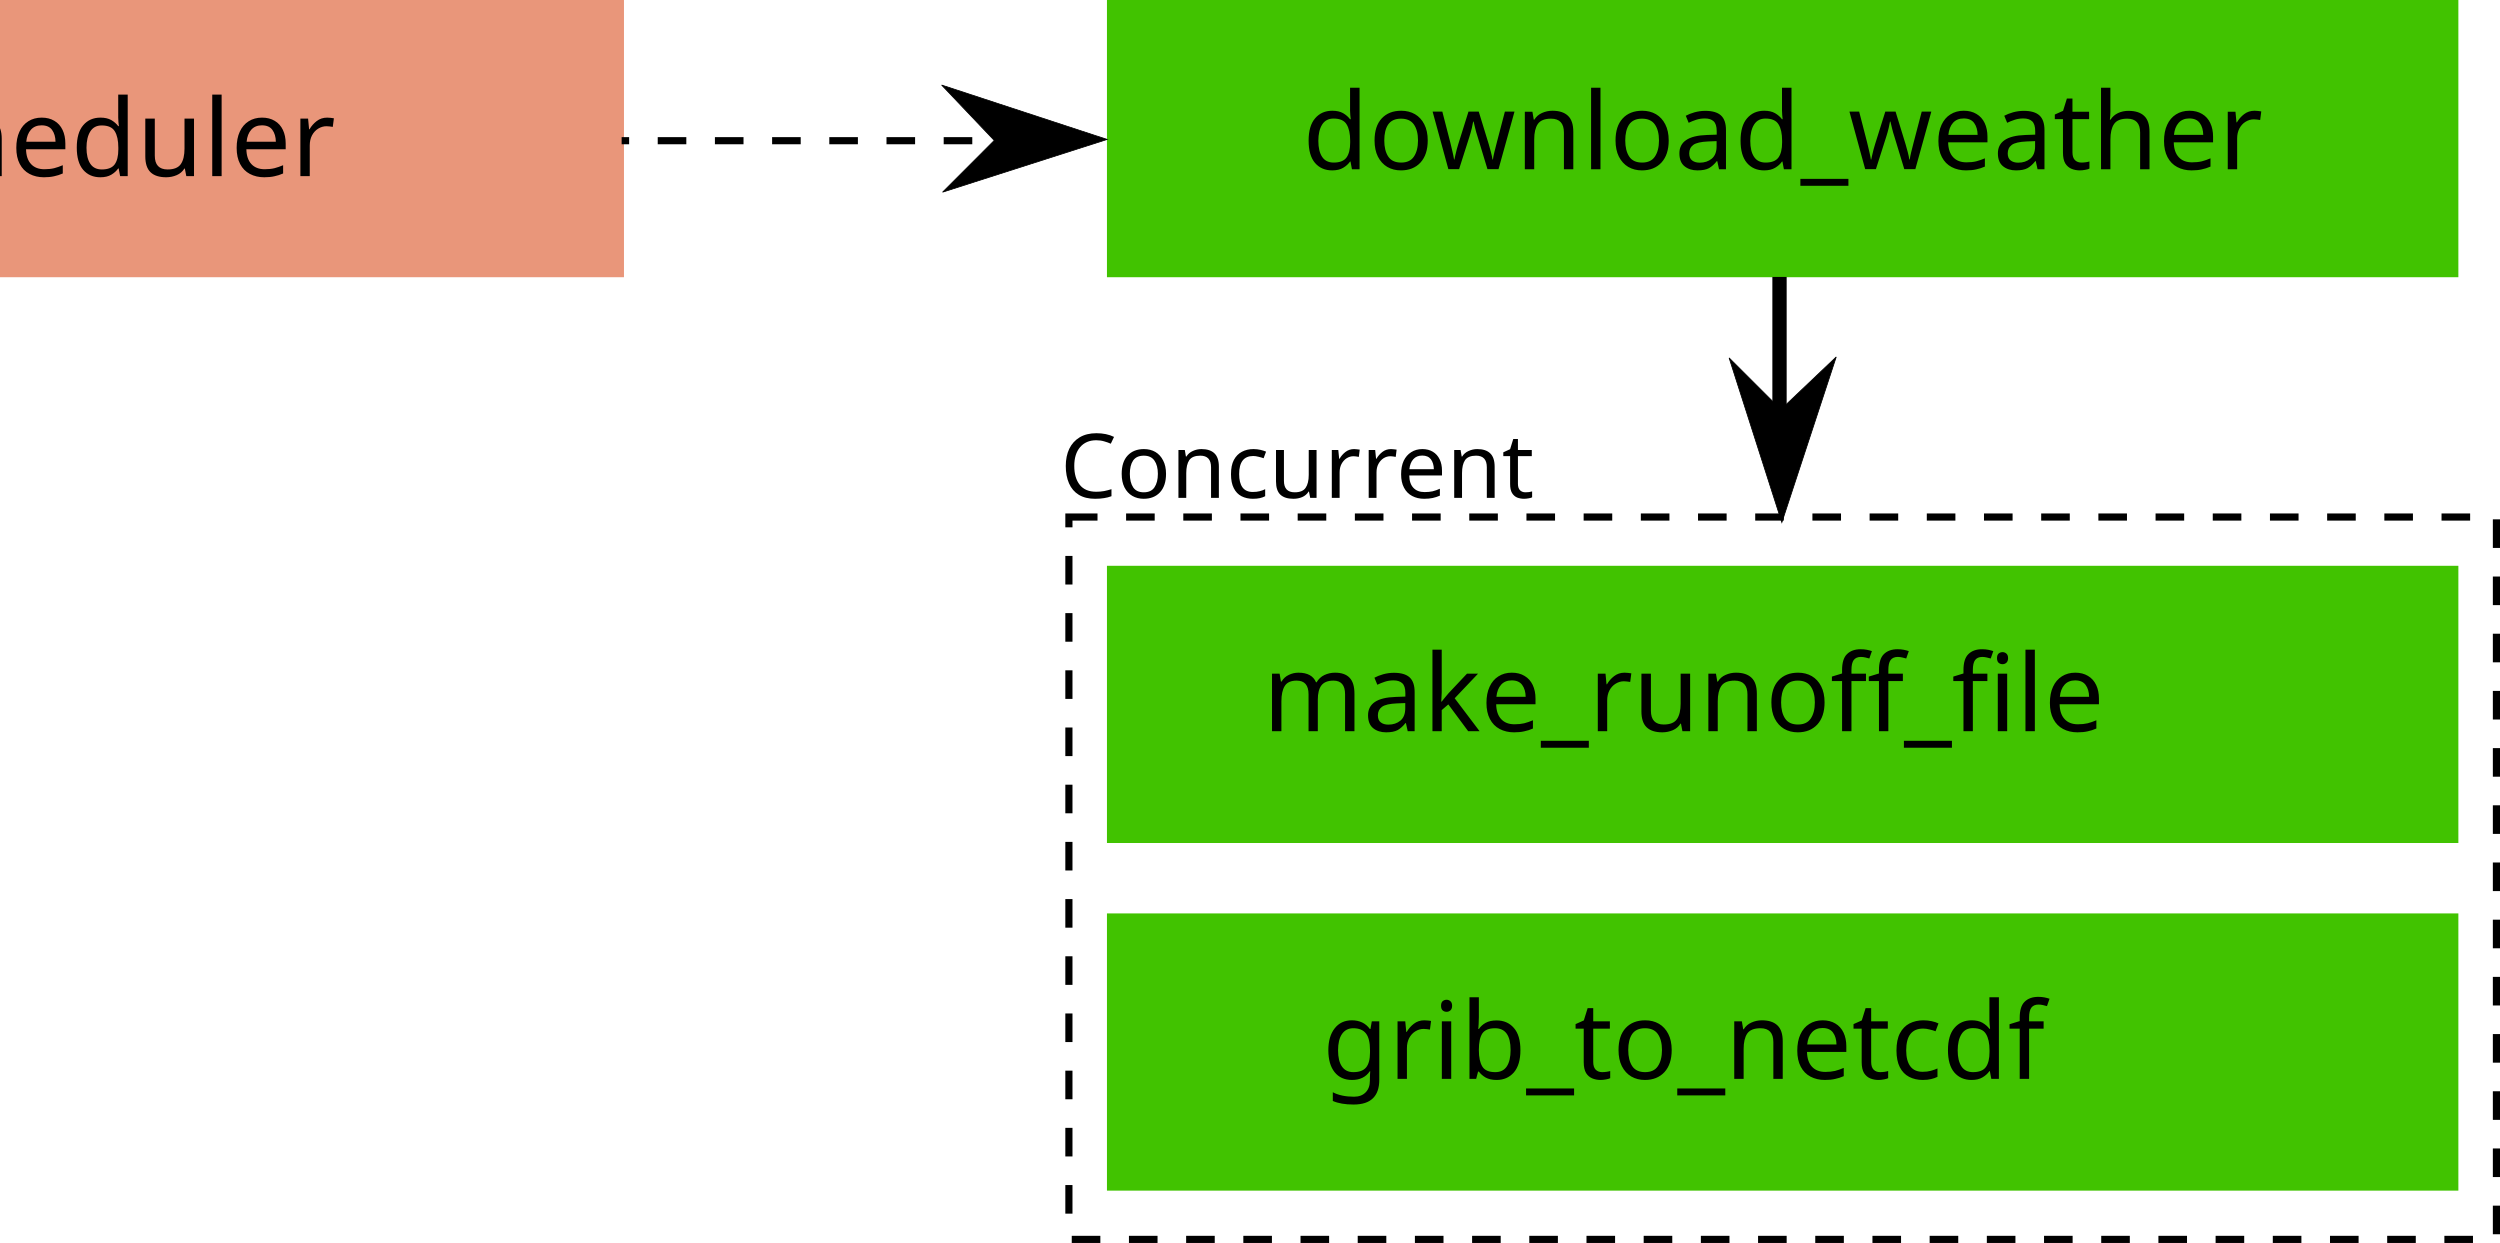
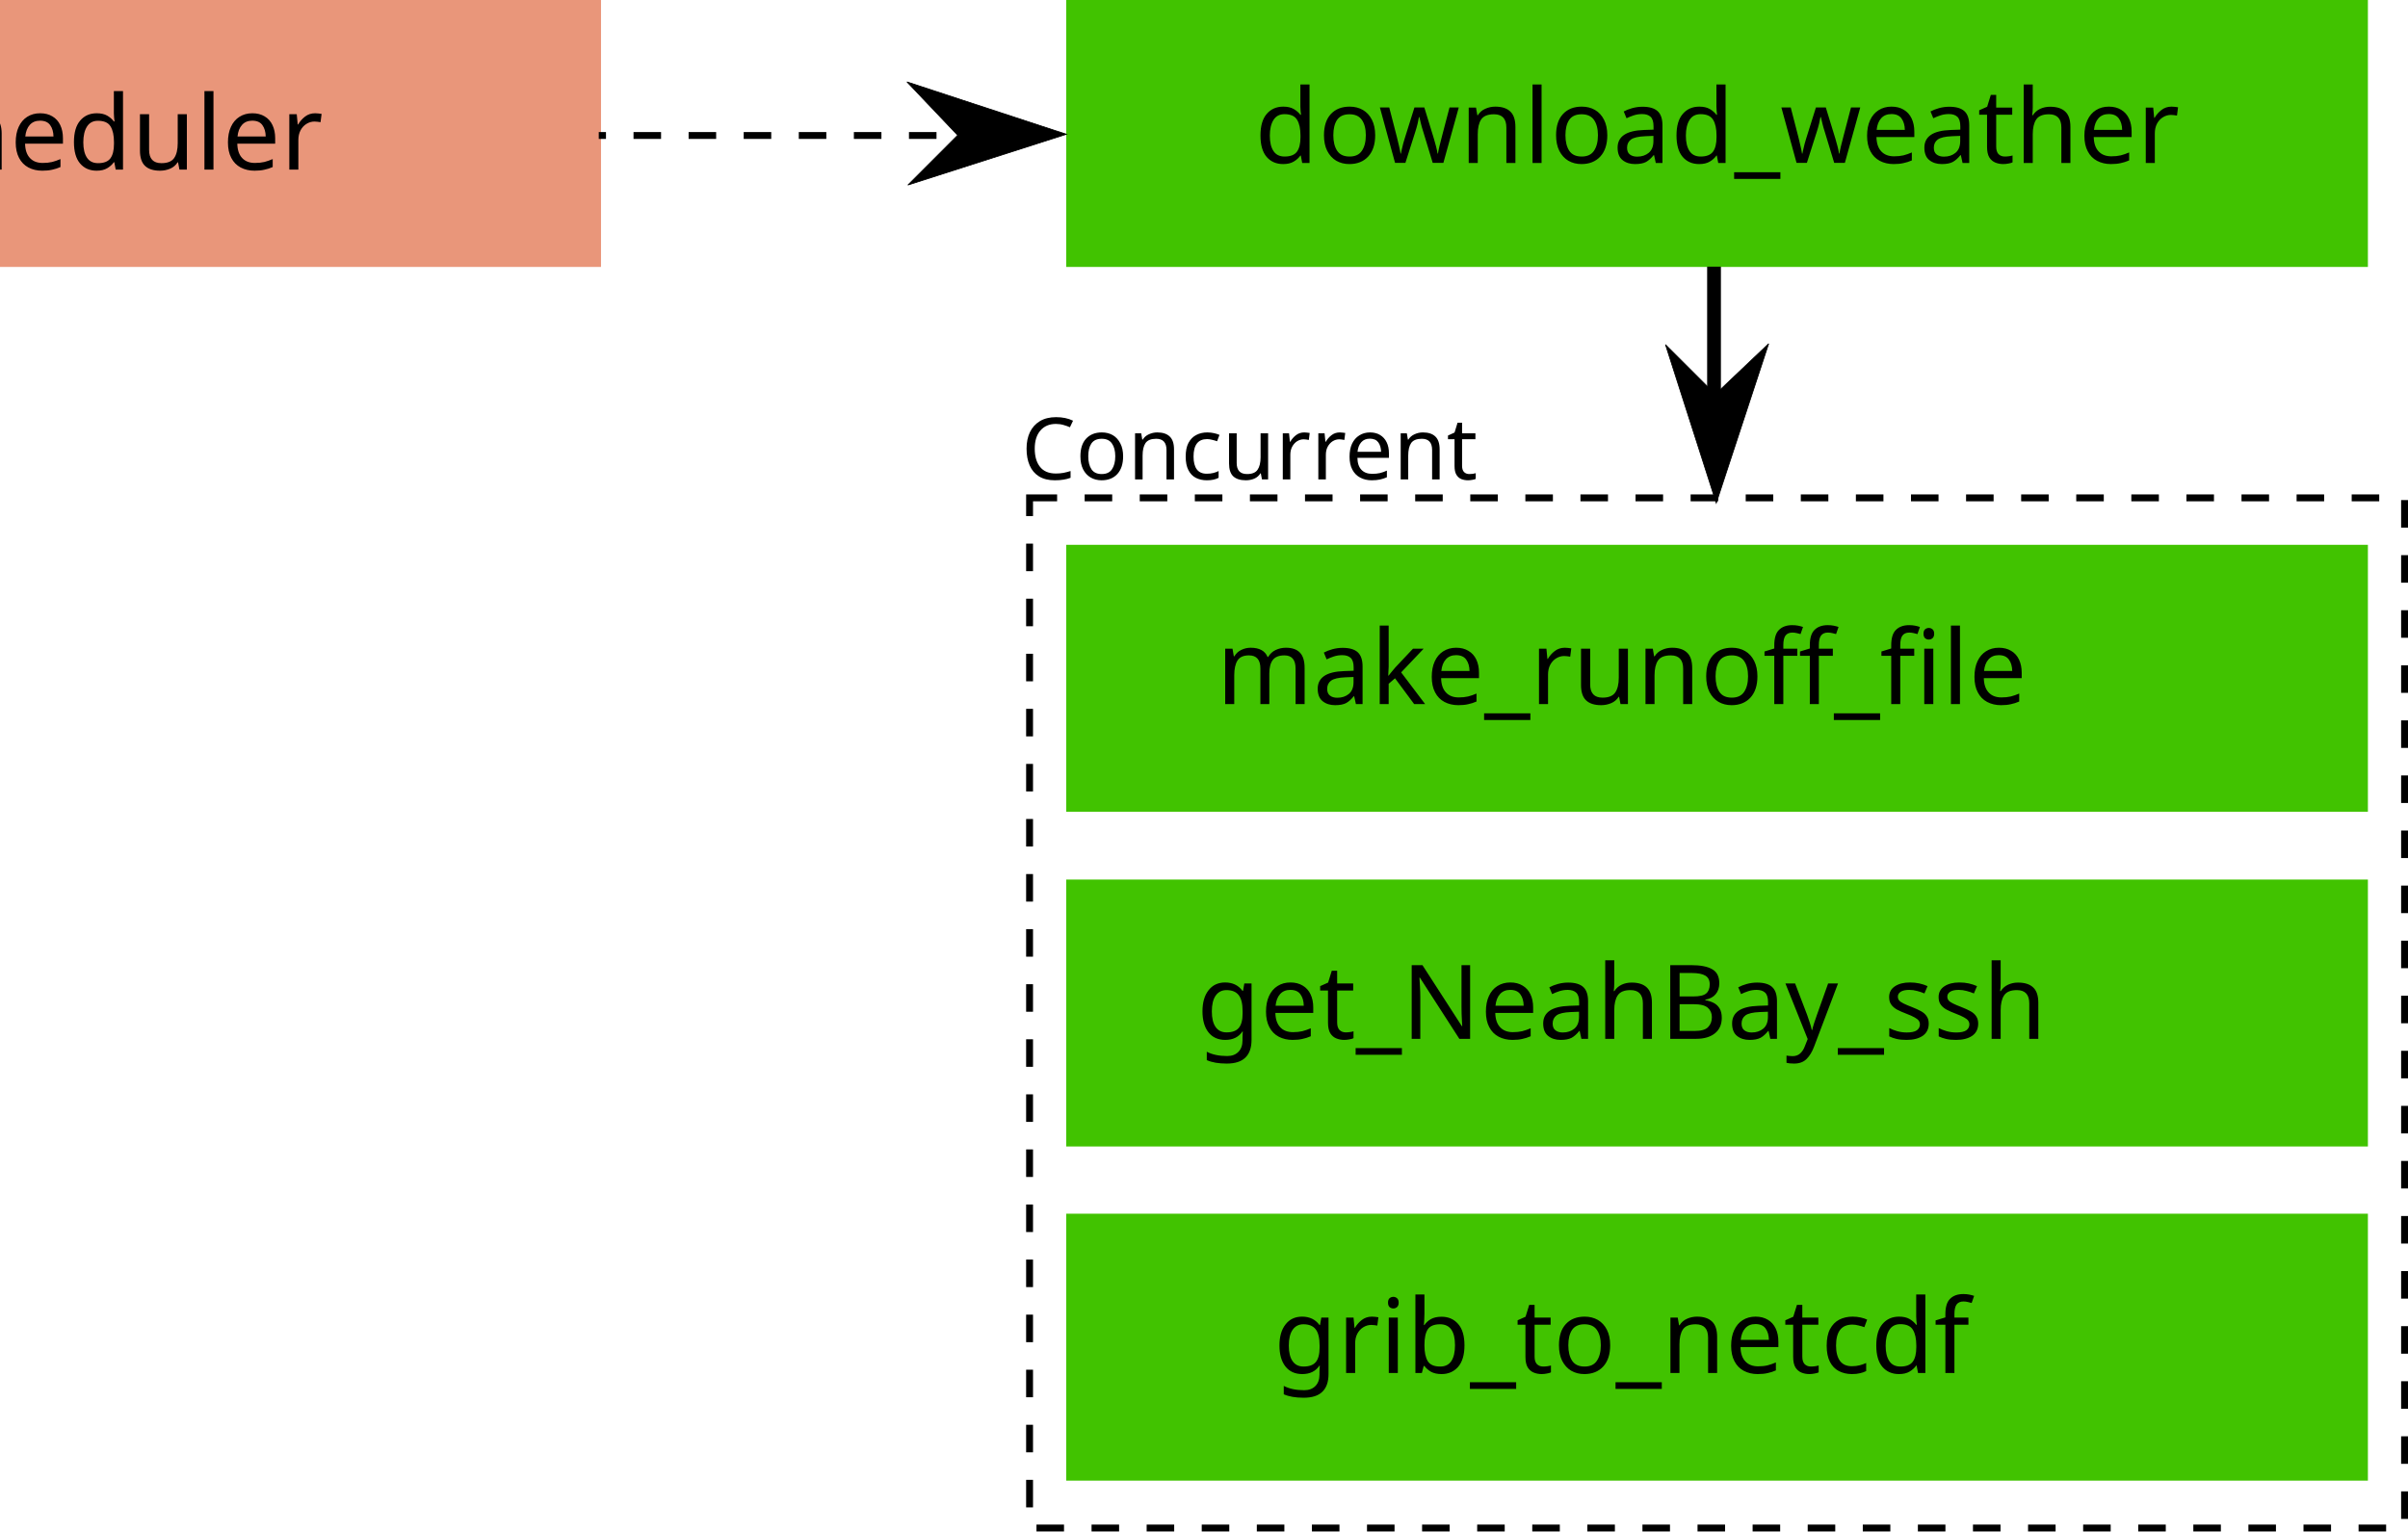
- <svg xmlns="http://www.w3.org/2000/svg" width="98.691mm" height="49.068mm" viewBox="0 0 349.694 173.862" id="svg4938" version="1.1">
+ <svg xmlns="http://www.w3.org/2000/svg" width="98.691mm" height="62.785mm" viewBox="0 0 349.694 222.466" id="svg4938" version="1.1">
  <defs id="defs4940" />
  <g id="layer1" transform="translate(-81.60095,-62.97421)">
    <g id="g5542" transform="translate(-251.2546,-140.5252)">
      <rect y="203.499" x="487.693" height="38.776" width="189.033" id="rect6644" style="color:#000000;clip-rule:nonzero;display:inline;overflow:visible;visibility:visible;opacity:1;isolation:auto;mix-blend-mode:normal;color-interpolation:sRGB;color-interpolation-filters:linearRGB;solid-color:#000000;solid-opacity:1;fill:#41c300;fill-opacity:1;fill-rule:nonzero;stroke:#2a80b8;stroke-width:0;stroke-linecap:butt;stroke-linejoin:miter;stroke-miterlimit:4;stroke-dasharray:none;stroke-dashoffset:0;stroke-opacity:0.478;color-rendering:auto;image-rendering:auto;shape-rendering:auto;text-rendering:auto;enable-background:accumulate" />
      <text id="text6646" y="227.177" x="582.23" style="font-style:normal;font-variant:normal;font-weight:normal;font-stretch:normal;font-size:15px;line-height:125%;font-family:'Source Code Pro';-inkscape-font-specification:'Source Code Pro';text-align:center;letter-spacing:0px;word-spacing:0px;text-anchor:middle;fill:#000000;fill-opacity:1;stroke:none;stroke-width:1px;stroke-linecap:butt;stroke-linejoin:miter;stroke-opacity:1" xml:space="preserve">
        <tspan id="tspan6648" y="227.177" x="582.23">download_weather<tspan id="tspan6650" y="227.177" x="582.23" />
        </tspan>
      </text>
    </g>
    <g id="g5562">
      <rect style="color:#000000;clip-rule:nonzero;display:inline;overflow:visible;visibility:visible;opacity:1;isolation:auto;mix-blend-mode:normal;color-interpolation:sRGB;color-interpolation-filters:linearRGB;solid-color:#000000;solid-opacity:1;fill:#e9967a;fill-opacity:1;fill-rule:nonzero;stroke:#2a80b8;stroke-width:0;stroke-linecap:butt;stroke-linejoin:miter;stroke-miterlimit:4;stroke-dasharray:none;stroke-dashoffset:0;stroke-opacity:0.478;color-rendering:auto;image-rendering:auto;shape-rendering:auto;text-rendering:auto;enable-background:accumulate" id="rect6664" width="87.28" height="38.776" x="81.601" y="62.974" />
      <text id="text6666" y="87.612" x="125.17" style="font-style:normal;font-variant:normal;font-weight:normal;font-stretch:normal;font-size:15px;line-height:125%;font-family:'Source Code Pro';-inkscape-font-specification:'Source Code Pro';text-align:center;letter-spacing:0px;word-spacing:0px;text-anchor:middle;fill:#000000;fill-opacity:1;stroke:none;stroke-width:1px;stroke-linecap:butt;stroke-linejoin:miter;stroke-opacity:1" xml:space="preserve">
        <tspan id="tspan6668" y="87.612" x="125.17">
          <tspan id="tspan6670" y="87.612" x="125.17">scheduler</tspan>
        </tspan>
      </text>
    </g>
    <g id="g5570">
      <path id="path6674" d="m 236.47,82.477 -23.158,-7.608 7.361,7.749 -7.227,7.236 z" style="display:inline;fill:#000000;fill-opacity:1;stroke:#000000;stroke-width:0.111px;stroke-linecap:butt;stroke-linejoin:miter;stroke-opacity:1" />
      <path style="fill:none;fill-rule:evenodd;stroke:#000000;stroke-width:1;stroke-linecap:butt;stroke-linejoin:miter;stroke-miterlimit:4;stroke-dasharray:4, 4;stroke-dashoffset:0;stroke-opacity:1" d="m 233.602,82.652 c -65.048,0 -65.048,0 -65.048,0" id="path6676" />
    </g>
    <g id="g4257">
      <path id="path8718" d="m 330.515,127.205 0,-25.495" style="display:inline;fill:none;stroke:#000000;stroke-width:2;stroke-linecap:butt;stroke-linejoin:miter;stroke-miterlimit:4;stroke-dasharray:none;stroke-opacity:1" />
      <path style="display:inline;fill:#000000;fill-opacity:1;stroke:#000000;stroke-width:0.111px;stroke-linecap:butt;stroke-linejoin:miter;stroke-opacity:1" d="m 330.841,136.056 7.608,-23.158 -7.749,7.361 -7.236,-7.227 z" id="path8720" />
    </g>
    <g id="g4221">
      <rect style="color:#000000;clip-rule:nonzero;display:inline;overflow:visible;visibility:visible;opacity:1;isolation:auto;mix-blend-mode:normal;color-interpolation:sRGB;color-interpolation-filters:linearRGB;solid-color:#000000;solid-opacity:1;fill:#41c300;fill-opacity:1;fill-rule:nonzero;stroke:#2a80b8;stroke-width:0;stroke-linecap:butt;stroke-linejoin:miter;stroke-miterlimit:4;stroke-dasharray:none;stroke-dashoffset:0;stroke-opacity:0.478;color-rendering:auto;image-rendering:auto;shape-rendering:auto;text-rendering:auto;enable-background:accumulate" id="rect5526" width="189.033" height="38.776" x="236.439" y="142.115" />
      <text xml:space="preserve" style="font-style:normal;font-variant:normal;font-weight:normal;font-stretch:normal;font-size:15px;line-height:125%;font-family:'Source Code Pro';-inkscape-font-specification:'Source Code Pro';text-align:center;letter-spacing:0px;word-spacing:0px;text-anchor:middle;fill:#000000;fill-opacity:1;stroke:none;stroke-width:1px;stroke-linecap:butt;stroke-linejoin:miter;stroke-opacity:1" x="330.758" y="165.253" id="text5528">
        <tspan x="330.758" y="165.253" id="tspan5530">make_runoff_file</tspan>
      </text>
    </g>
-     <g id="g4207" transform="translate(0,48.62528)">
-       <rect y="142.115" x="236.439" height="38.776" width="189.033" id="rect4209" style="color:#000000;clip-rule:nonzero;display:inline;overflow:visible;visibility:visible;opacity:1;isolation:auto;mix-blend-mode:normal;color-interpolation:sRGB;color-interpolation-filters:linearRGB;solid-color:#000000;solid-opacity:1;fill:#41c300;fill-opacity:1;fill-rule:nonzero;stroke:#2a80b8;stroke-width:0;stroke-linecap:butt;stroke-linejoin:miter;stroke-miterlimit:4;stroke-dasharray:none;stroke-dashoffset:0;stroke-opacity:0.478;color-rendering:auto;image-rendering:auto;shape-rendering:auto;text-rendering:auto;enable-background:accumulate" />
-       <text id="text4211" y="165.253" x="330.758" style="font-style:normal;font-variant:normal;font-weight:normal;font-stretch:normal;font-size:15px;line-height:125%;font-family:'Source Code Pro';-inkscape-font-specification:'Source Code Pro';text-align:center;letter-spacing:0px;word-spacing:0px;text-anchor:middle;fill:#000000;fill-opacity:1;stroke:none;stroke-width:1px;stroke-linecap:butt;stroke-linejoin:miter;stroke-opacity:1" xml:space="preserve">
-         <tspan id="tspan4213" y="165.253" x="330.758">grib_to_netcdf</tspan>
+     <g id="g3467">
+       <rect y="190.74" x="236.439" height="38.776" width="189.033" id="rect4209" style="color:#000000;clip-rule:nonzero;display:inline;overflow:visible;visibility:visible;opacity:1;isolation:auto;mix-blend-mode:normal;color-interpolation:sRGB;color-interpolation-filters:linearRGB;solid-color:#000000;solid-opacity:1;fill:#41c300;fill-opacity:1;fill-rule:nonzero;stroke:#2a80b8;stroke-width:0;stroke-linecap:butt;stroke-linejoin:miter;stroke-miterlimit:4;stroke-dasharray:none;stroke-dashoffset:0;stroke-opacity:0.478;color-rendering:auto;image-rendering:auto;shape-rendering:auto;text-rendering:auto;enable-background:accumulate" />
+       <text id="text4211" y="213.878" x="330.758" style="font-style:normal;font-variant:normal;font-weight:normal;font-stretch:normal;font-size:15px;line-height:125%;font-family:'Source Code Pro';-inkscape-font-specification:'Source Code Pro';text-align:center;letter-spacing:0px;word-spacing:0px;text-anchor:middle;fill:#000000;fill-opacity:1;stroke:none;stroke-width:1px;stroke-linecap:butt;stroke-linejoin:miter;stroke-opacity:1" xml:space="preserve">
+         <tspan id="tspan4213" y="213.878" x="330.758">get_NeahBay_ssh</tspan>
      </text>
    </g>
-     <g id="g4250">
-       <rect y="135.295" x="231.117" height="101.042" width="199.678" id="rect4226" style="color:#000000;clip-rule:nonzero;display:inline;overflow:visible;visibility:visible;opacity:1;isolation:auto;mix-blend-mode:normal;color-interpolation:sRGB;color-interpolation-filters:linearRGB;solid-color:#000000;solid-opacity:1;fill:none;fill-opacity:1;fill-rule:nonzero;stroke:#000000;stroke-width:1;stroke-linecap:butt;stroke-linejoin:miter;stroke-miterlimit:4;stroke-dasharray:4, 4;stroke-dashoffset:0;stroke-opacity:1;color-rendering:auto;image-rendering:auto;shape-rendering:auto;text-rendering:auto;enable-background:accumulate" />
+     <g id="g3475">
+       <rect y="135.295" x="231.117" height="149.646" width="199.678" id="rect4226" style="color:#000000;clip-rule:nonzero;display:inline;overflow:visible;visibility:visible;opacity:1;isolation:auto;mix-blend-mode:normal;color-interpolation:sRGB;color-interpolation-filters:linearRGB;solid-color:#000000;solid-opacity:1;fill:none;fill-opacity:1;fill-rule:nonzero;stroke:#000000;stroke-width:1;stroke-linecap:butt;stroke-linejoin:miter;stroke-miterlimit:4;stroke-dasharray:4, 4;stroke-dashoffset:0;stroke-opacity:1;color-rendering:auto;image-rendering:auto;shape-rendering:auto;text-rendering:auto;enable-background:accumulate" />
      <text id="text4246" y="132.618" x="229.915" style="font-style:normal;font-weight:normal;font-size:15px;line-height:125%;font-family:Sans;letter-spacing:0px;word-spacing:0px;fill:#000000;fill-opacity:1;stroke:none;stroke-width:1px;stroke-linecap:butt;stroke-linejoin:miter;stroke-opacity:1" xml:space="preserve">
        <tspan style="font-size:12.5px" y="132.618" x="229.915" id="tspan4248">Concurrent</tspan>
      </text>
    </g>
+     <g transform="translate(0,97.16717)" id="g3456">
+       <rect style="color:#000000;clip-rule:nonzero;display:inline;overflow:visible;visibility:visible;opacity:1;isolation:auto;mix-blend-mode:normal;color-interpolation:sRGB;color-interpolation-filters:linearRGB;solid-color:#000000;solid-opacity:1;fill:#41c300;fill-opacity:1;fill-rule:nonzero;stroke:#2a80b8;stroke-width:0;stroke-linecap:butt;stroke-linejoin:miter;stroke-miterlimit:4;stroke-dasharray:none;stroke-dashoffset:0;stroke-opacity:0.478;color-rendering:auto;image-rendering:auto;shape-rendering:auto;text-rendering:auto;enable-background:accumulate" id="rect3458" width="189.033" height="38.776" x="236.439" y="142.115" />
+       <text xml:space="preserve" style="font-style:normal;font-variant:normal;font-weight:normal;font-stretch:normal;font-size:15px;line-height:125%;font-family:'Source Code Pro';-inkscape-font-specification:'Source Code Pro';text-align:center;letter-spacing:0px;word-spacing:0px;text-anchor:middle;fill:#000000;fill-opacity:1;stroke:none;stroke-width:1px;stroke-linecap:butt;stroke-linejoin:miter;stroke-opacity:1" x="330.758" y="165.253" id="text3460">
+         <tspan x="330.758" y="165.253" id="tspan3462">grib_to_netcdf</tspan>
+       </text>
+     </g>
  </g>
</svg>
